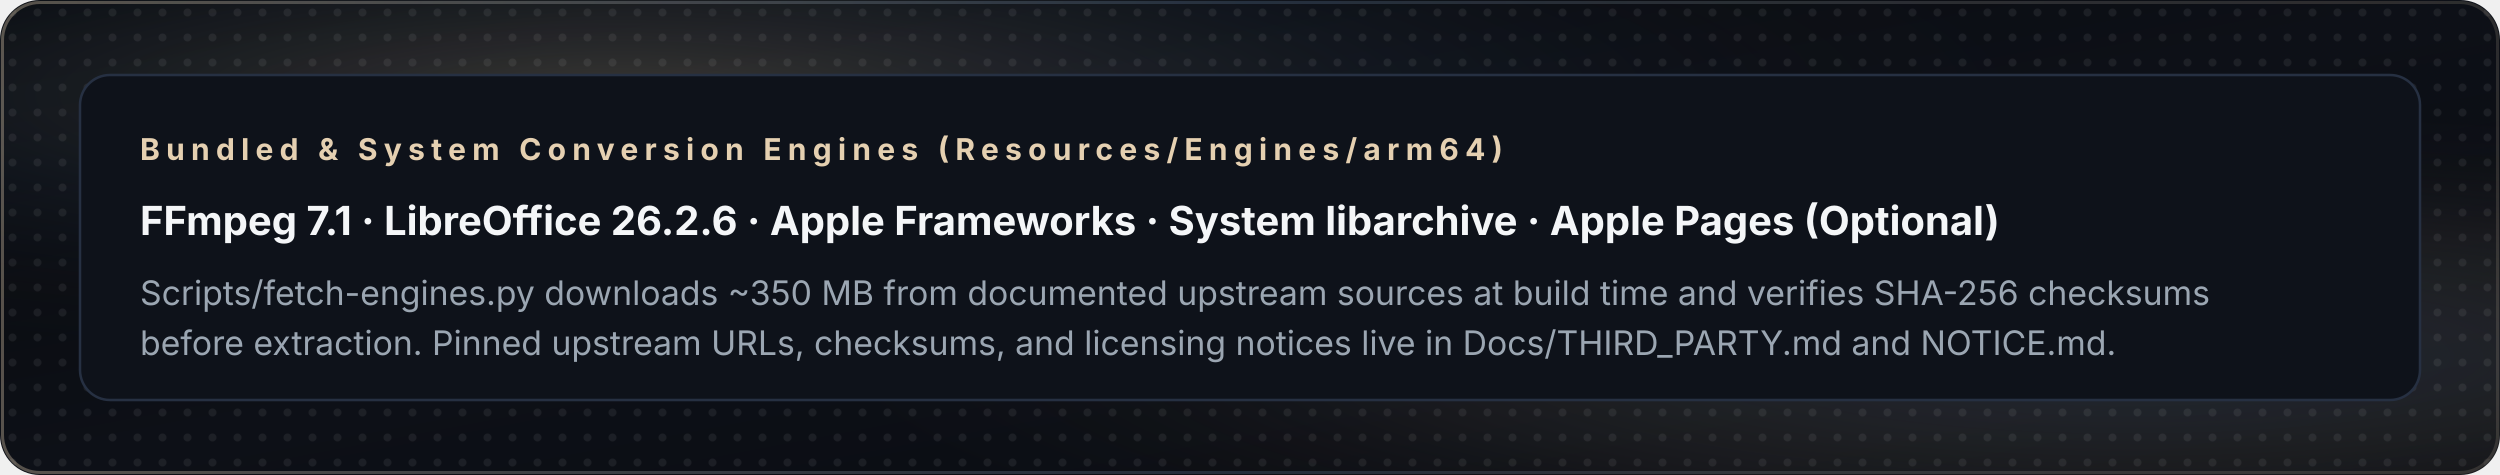
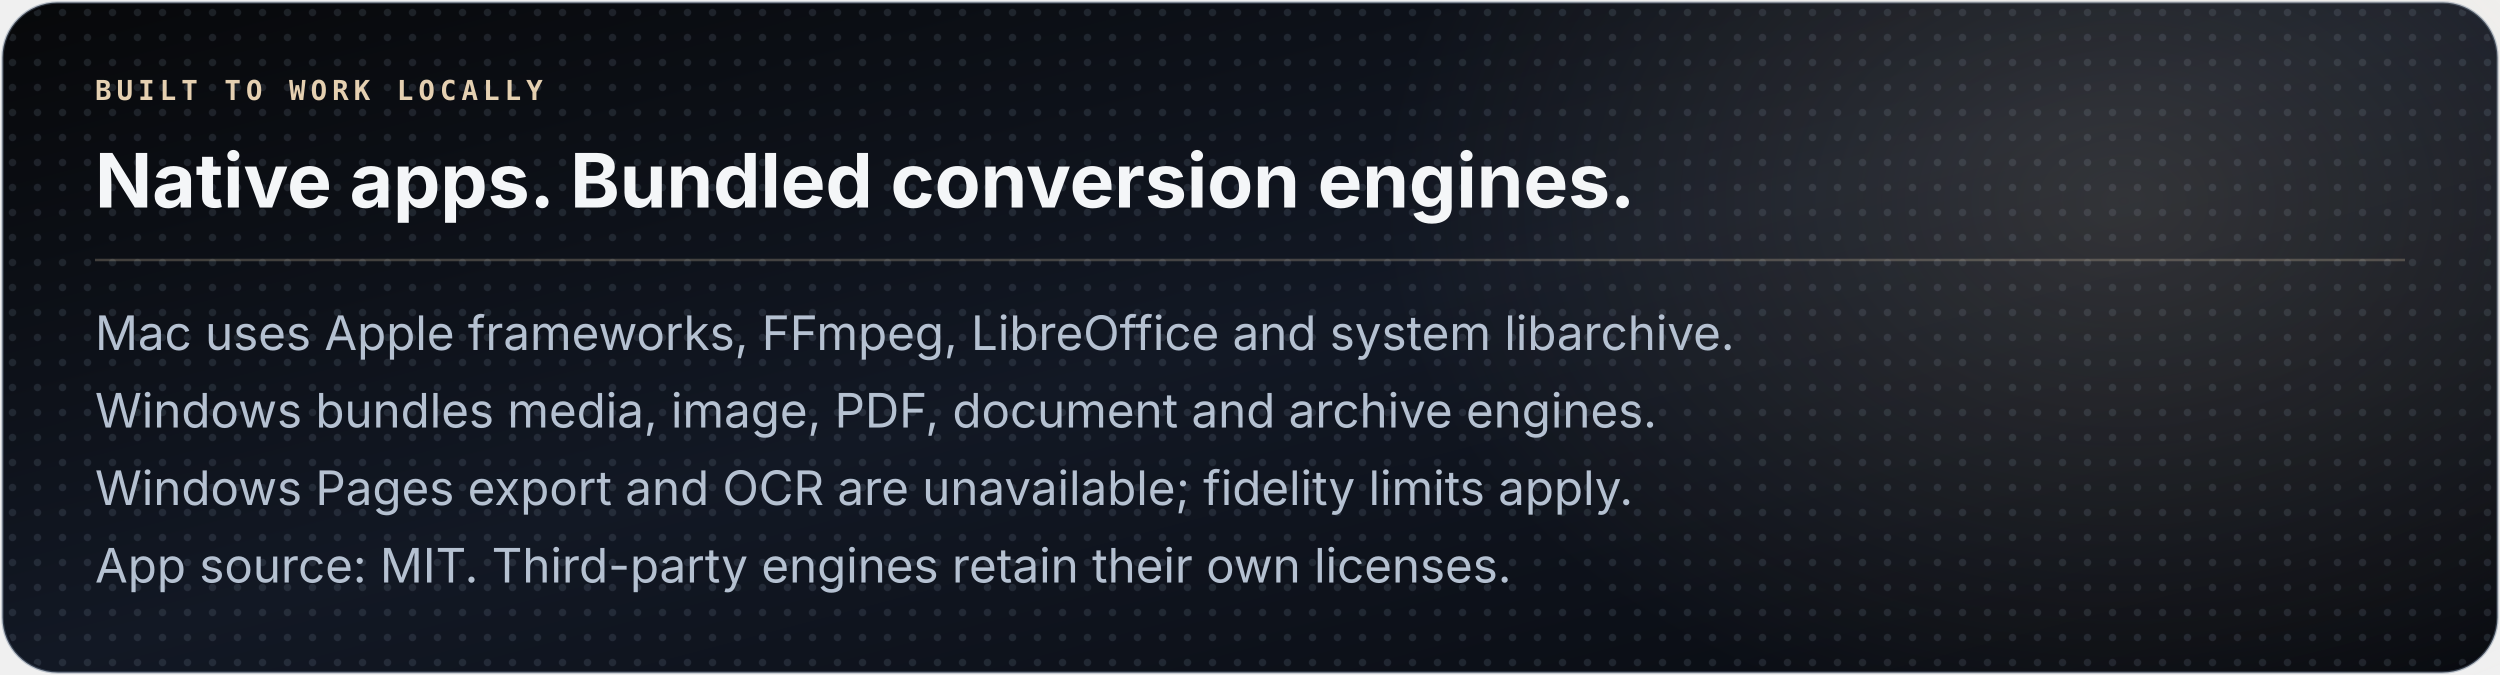
- <svg xmlns="http://www.w3.org/2000/svg" viewBox="0 0 1000 190" width="100%">
+ <svg xmlns="http://www.w3.org/2000/svg" viewBox="0 0 1000 270" width="1000" height="270" role="img" aria-labelledby="title">
  <defs>
-     <linearGradient id="bgGrad" x1="0%" y1="0%" x2="100%" y2="100%">
-       <stop offset="0%" stop-color="#07080A" />
-       <stop offset="50%" stop-color="#0D1017" />
-       <stop offset="100%" stop-color="#080A0F" />
+     <linearGradient id="bg" x2="1" y2="1">
+       <stop stop-color="#07080A" />
+       <stop offset=".5" stop-color="#121824" />
+       <stop offset="1" stop-color="#080A0F" />
    </linearGradient>
-     <radialGradient id="goldGlow" cx="25%" cy="20%" r="60%">
-       <stop offset="0%" stop-color="#E5D0B1" stop-opacity="0.22" />
-       <stop offset="50%" stop-color="#6482A6" stop-opacity="0.08" />
-       <stop offset="100%" stop-color="#07080A" stop-opacity="0" />
+     <radialGradient id="glow">
+       <stop stop-color="#E5D0B1" stop-opacity=".16" />
+       <stop offset="1" stop-color="#E5D0B1" stop-opacity="0" />
    </radialGradient>
-     <radialGradient id="blueGlow" cx="85%" cy="75%" r="55%">
-       <stop offset="0%" stop-color="#7494B8" stop-opacity="0.20" />
-       <stop offset="55%" stop-color="#E5D0B1" stop-opacity="0.06" />
-       <stop offset="100%" stop-color="#07080A" stop-opacity="0" />
-     </radialGradient>
-     <linearGradient id="borderGrad" x1="0%" y1="0%" x2="100%" y2="0%">
-       <stop offset="0%" stop-color="#E5D0B1" stop-opacity="0.35" />
-       <stop offset="50%" stop-color="#6482A6" stop-opacity="0.25" />
-       <stop offset="100%" stop-color="#E5D0B1" stop-opacity="0.15" />
-     </linearGradient>
-     <pattern id="dotMatrix" width="10" height="10" patternUnits="userSpaceOnUse">
-       <circle cx="5" cy="5" r="1.6" fill="#ffffff" fill-opacity="0.07" />
+     <pattern id="dots" width="10" height="10" patternUnits="userSpaceOnUse">
+       <circle cx="5" cy="5" r="1.5" fill="#A6BBD2" opacity=".13" />
    </pattern>
-     <pattern id="dotMatrixBright" width="10" height="10" patternUnits="userSpaceOnUse">
-       <circle cx="5" cy="5" r="2.1" fill="#E5D0B1" fill-opacity="0.16" />
-     </pattern>
-     <style>
-       .font-sans { font-family: -apple-system, BlinkMacSystemFont, 'SF Pro Display', 'Inter', 'Segoe UI', sans-serif; }
-       .font-mono { font-family: 'SF Mono', 'JetBrains Mono', 'Menlo', monospace; }
-       .kicker { font-size: 12px; font-weight: 700; fill: #E5D0B1; letter-spacing: 2.5px; text-transform: uppercase; }
-       .title { font-size: 24px; font-weight: 700; fill: #F4F6F8; letter-spacing: -0.4px; }
-       .subtitle { font-size: 15px; font-weight: 400; fill: #9BA6B2; }
-       .card-title { font-size: 16px; font-weight: 700; fill: #F4F6F8; }
-       .card-body { font-size: 13.5px; font-weight: 400; fill: #9BA6B2; }
-       .stat-num { font-size: 32px; font-weight: 800; fill: #E5D0B1; }
-       .stat-label { font-size: 12px; font-weight: 600; fill: #9BA6B2; letter-spacing: 0.8px; text-transform: uppercase; }
-       .pill { font-size: 11.5px; font-weight: 600; fill: #E5D0B1; }
-     </style>
+     <style>text{font-family:-apple-system,BlinkMacSystemFont,'Segoe UI',sans-serif} .mono{font-family:Menlo,Consolas,monospace;letter-spacing:2px} .gold{fill:#E5D0B1}.white{fill:#F4F6F8}.muted{fill:#B5C1D1}</style>
  </defs>
-   <rect width="1000" height="190" rx="16" fill="url(#bgGrad)" />
-   <rect width="1000" height="190" rx="16" fill="url(#goldGlow)" />
-   <rect width="1000" height="190" rx="16" fill="url(#blueGlow)" />
-   <rect width="1000" height="190" rx="16" fill="url(#dotMatrix)" />
-   <rect x="1" y="1" width="998" height="188" rx="15" fill="none" stroke="url(#borderGrad)" stroke-width="1.2" />
-   <g class="font-sans" transform="translate(32, 30)">
-     <rect x="0" y="0" width="936" height="130" rx="12" fill="#0E121A" stroke="#263042" />
-     <text x="24" y="34" class="kicker">Bundled &amp; System Conversion Engines (Resources/Engines/arm64)</text>
-     <text x="24" y="64" class="card-title">FFmpeg 7.1  ·  LibreOffice 26.2.6  ·  Apple Frameworks  ·  System libarchive  ·  Apple Pages (Optional)</text>
-     <text x="24" y="92" class="card-body">Scripts/fetch-engines.py downloads ~350 MB from documented upstream sources at build time and verifies SHA-256 checksums</text>
-     <text x="24" y="112" class="card-body">before extraction. Pinned upstream URLs, checksums, and licensing notices live in Docs/THIRD_PARTY.md and NOTICE.md.</text>
-   </g>
+   <rect x="1" y="1" width="998" height="268" rx="22" fill="url(#bg)" stroke="#6E7F96" stroke-opacity=".4" />
+   <rect x="2" y="2" width="996" height="266" rx="22" fill="url(#dots)" />
+   <ellipse cx="850" cy="80" rx="300" ry="220" fill="url(#glow)" />
+   <text x="38" y="40" font-size="11" font-weight="700" class="mono gold">BUILT TO WORK LOCALLY</text>
+   <text x="38" y="83" font-size="30" font-weight="700" class="white">Native apps. Bundled conversion engines.</text>
+   <path d="M38 104H962" stroke="#E5D0B1" stroke-opacity=".25" />
+   <text x="38" y="140" font-size="19" font-weight="400" class="muted">Mac uses Apple frameworks, FFmpeg, LibreOffice and system libarchive.</text>
+   <text x="38" y="171" font-size="19" font-weight="400" class="muted">Windows bundles media, image, PDF, document and archive engines.</text>
+   <text x="38" y="202" font-size="19" font-weight="400" class="muted">Windows Pages export and OCR are unavailable; fidelity limits apply.</text>
+   <text x="38" y="233" font-size="19" font-weight="400" class="muted">App source: MIT. Third-party engines retain their own licenses.</text>
</svg>
